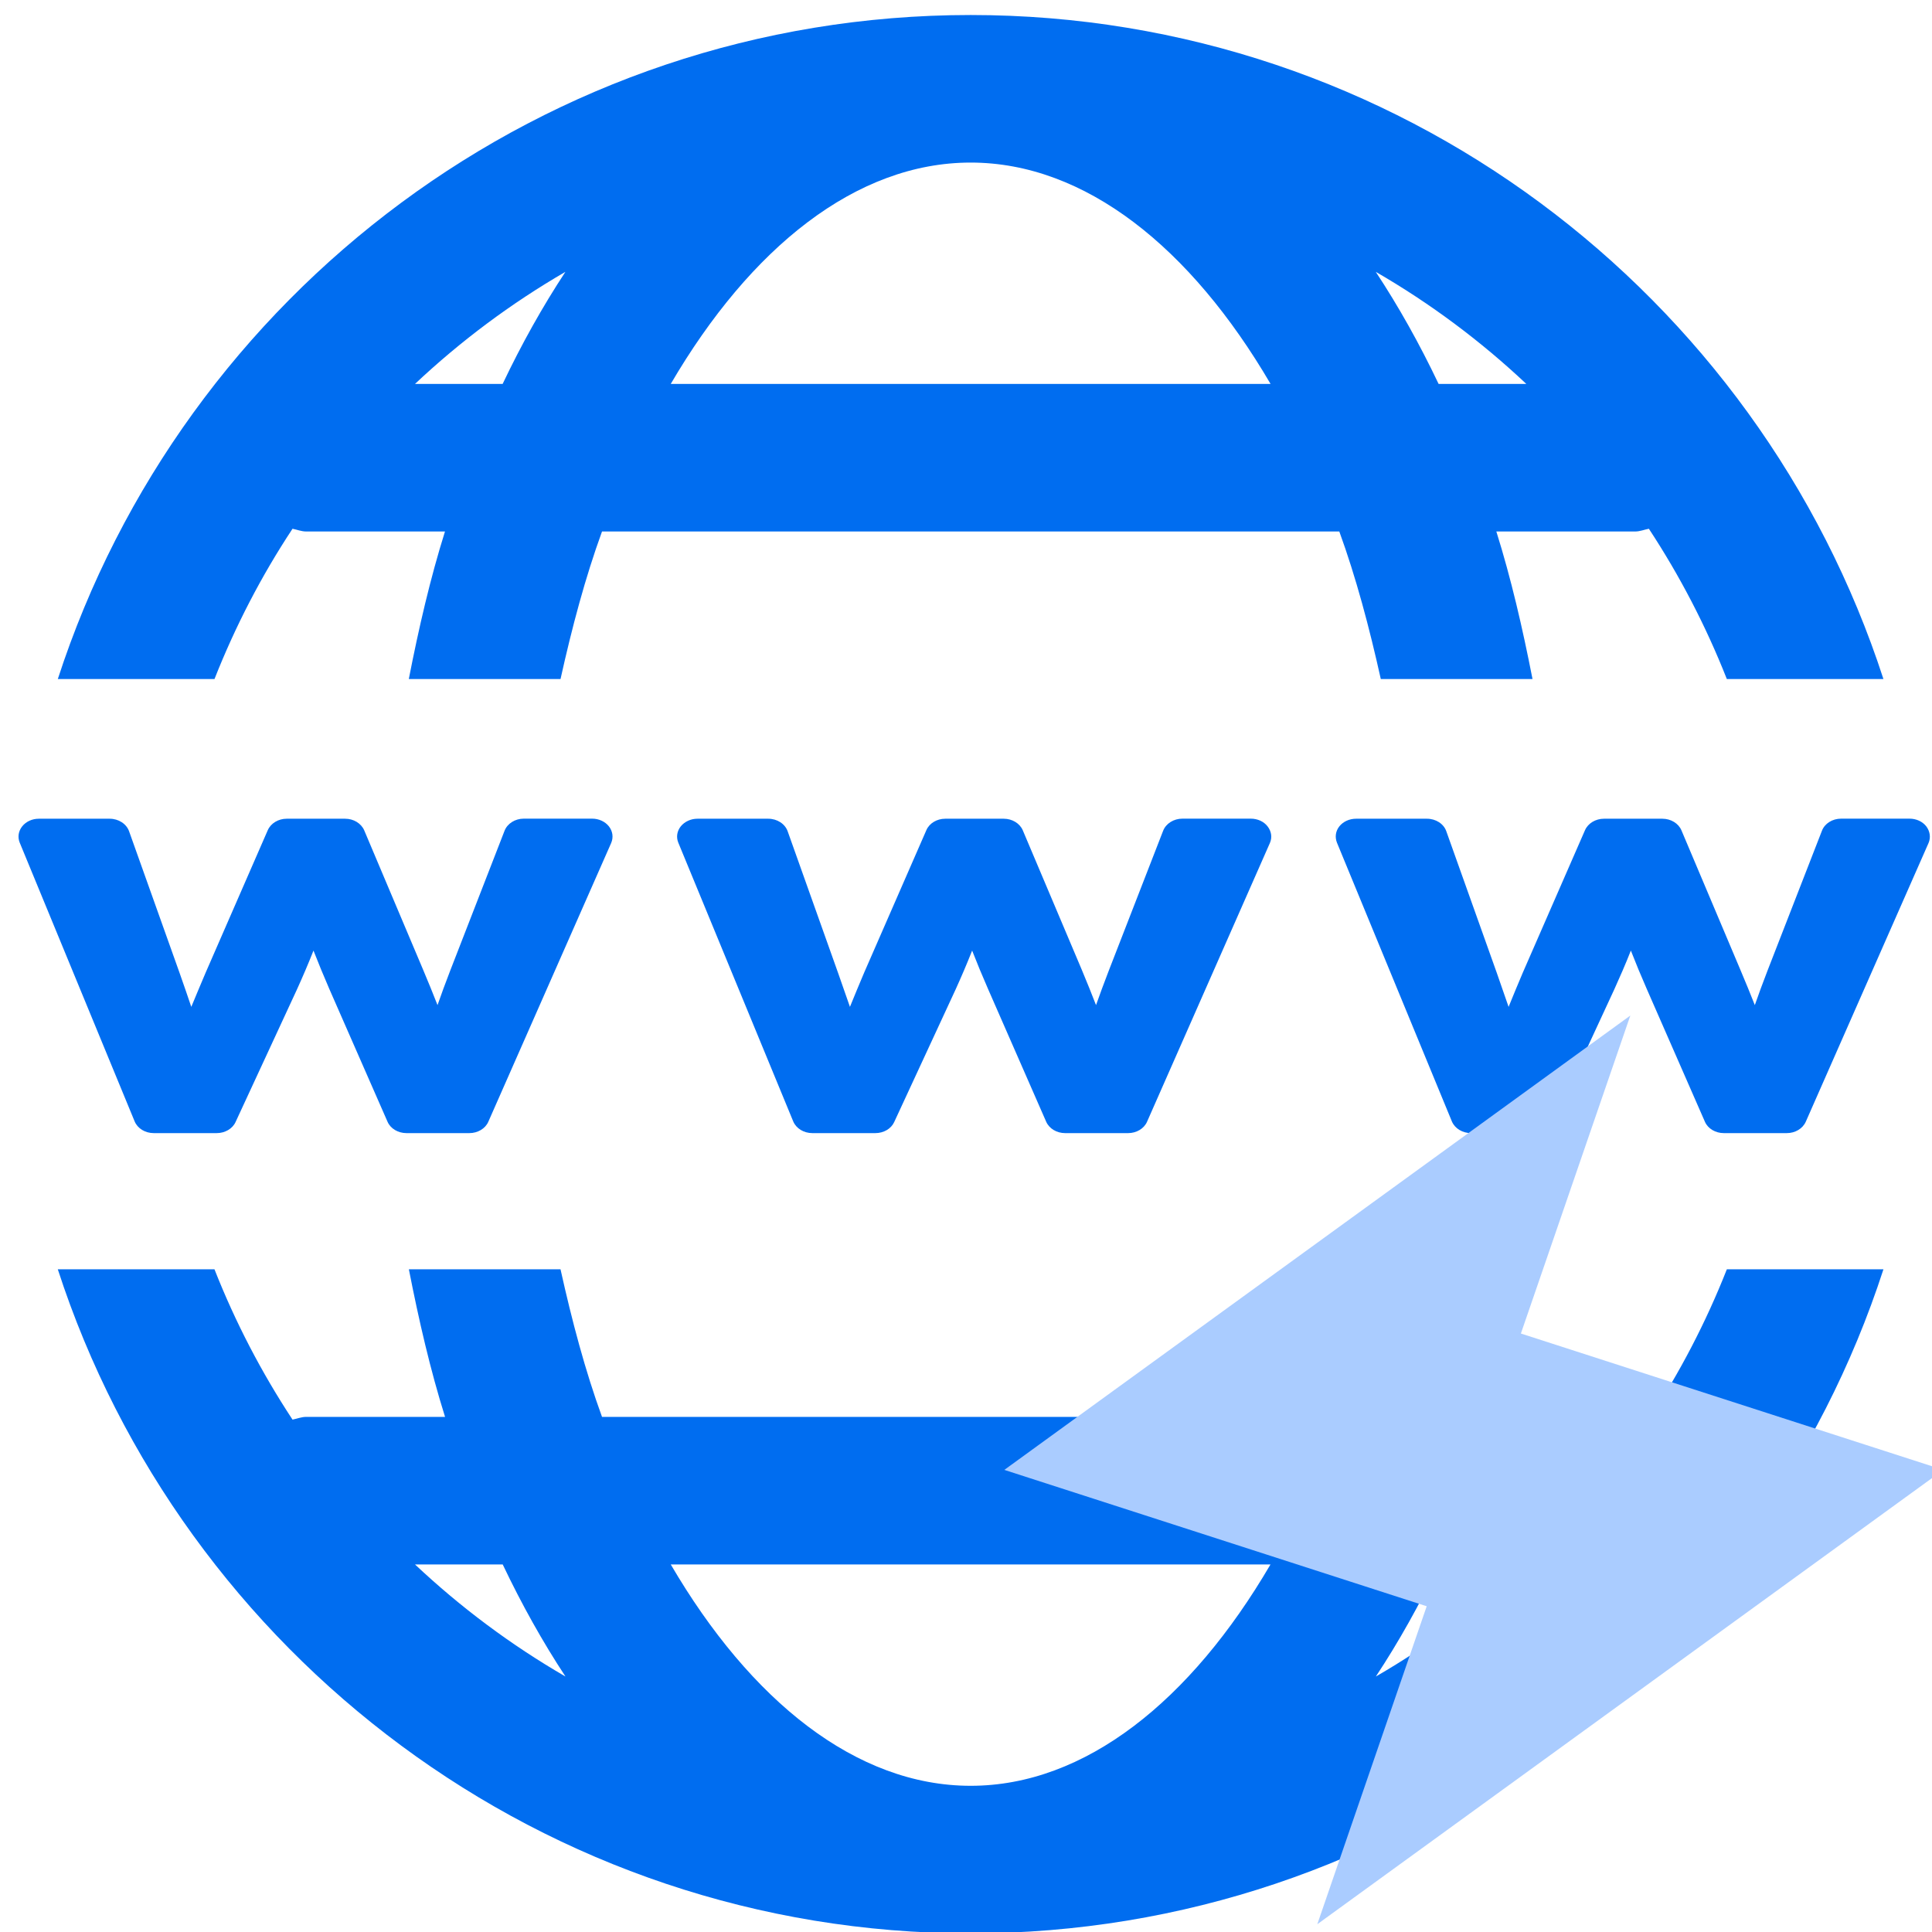
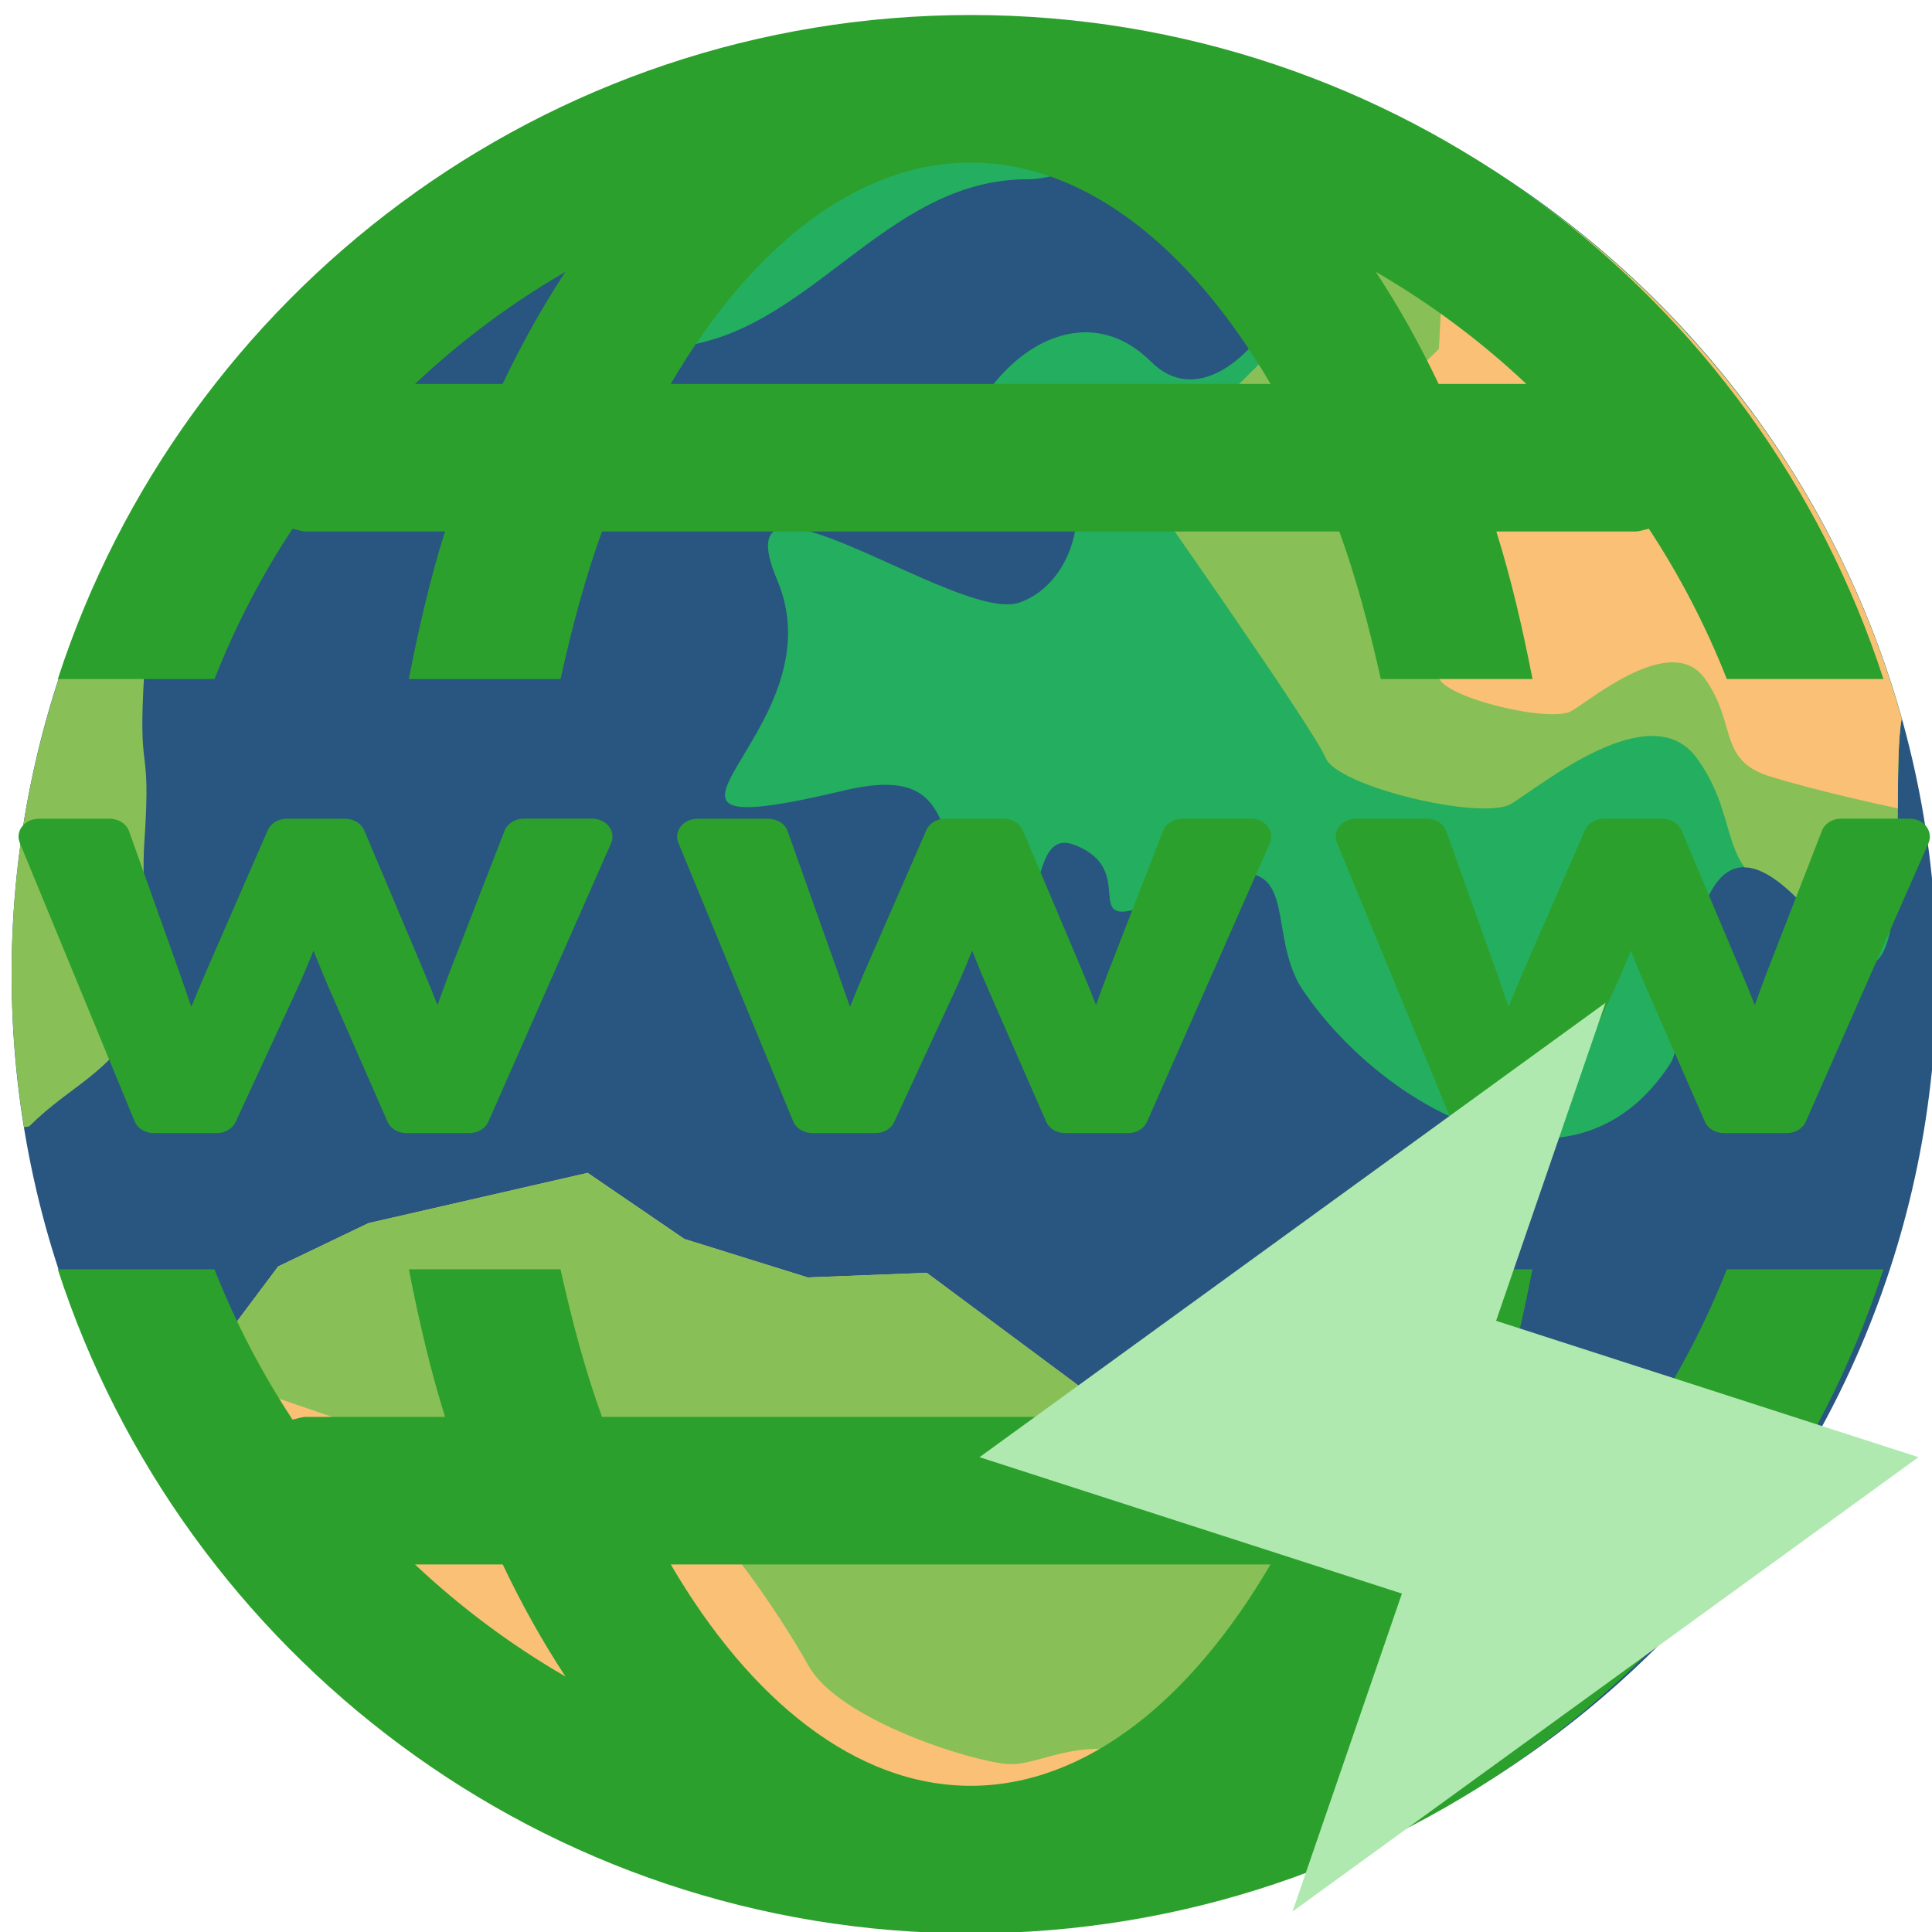
<svg xmlns="http://www.w3.org/2000/svg" viewBox="0 0 48 48" id="svg2" version="1.1">
  <defs id="defs4">
-     <linearGradient x1="-324.94" y1="649.74" x2="-328.21" y2="307.75" gradientUnits="userSpaceOnUse" id="linearGradient6">
+     <linearGradient gradientUnits="userSpaceOnUse" y2="307.75" x2="-328.21" y1="649.74" x1="-324.94" id="linearGradient6">
      <stop stop-color="#016ed4" id="stop8" />
      <stop offset="1" stop-color="#00b1ff" id="stop10" />
    </linearGradient>
-     <linearGradient gradientUnits="userSpaceOnUse" y2="516.48" x2="0" y1="546.93" id="1" gradientTransform="matrix(2.657109,0,0,2.660584,-1654.258,-2219.164)">
+     <linearGradient id="1" y1="546.93" x2="0" y2="516.48" gradientUnits="userSpaceOnUse" gradientTransform="matrix(2.657165,0,0,2.657165,-1654.269,-2216.818)">
      <stop stop-color="#187ced" id="stop13" />
      <stop offset="1" stop-color="#42d6fc" id="stop15" />
    </linearGradient>
-     <linearGradient gradientUnits="userSpaceOnUse" y2="517.8" x2="0" y1="545.8" id="linearGradient17">
+     <linearGradient y1="545.8" x2="0" y2="517.8" gradientUnits="userSpaceOnUse" id="linearGradient17">
      <stop stop-color="#3889e9" id="stop19" />
      <stop offset="1" stop-color="#5ea5fb" id="stop21" />
    </linearGradient>
-     <linearGradient gradientTransform="matrix(1.7992,0,0,1.794553,-4.828696,-4.715828)" gradientUnits="userSpaceOnUse" y2="2.32" x2="0" y1="29.505" id="0">
+     <linearGradient id="0" y1="29.505" x2="0" y2="2.32" gradientUnits="userSpaceOnUse" gradientTransform="matrix(1.799219,0,0,1.793399,-4.82211,-4.698986)">
      <stop stop-color="#0164c2" id="stop24" />
      <stop offset="1" stop-color="#00a9f3" id="stop26" />
    </linearGradient>
  </defs>
-   <g transform="matrix(1.834325,0,0,1.833116,0.3575884,0.3728818)" id="g3-4">
-     <path style="fill:#006df0" d="M 8.083,11.222 6.419,15 c -0.041,0.094 -0.144,0.154 -0.257,0.154 l -0.852,0 C 5.197,15.154 5.094,15.093 5.054,15 L 4.264,13.197 C 4.187,13.019 4.117,12.849 4.051,12.68 3.978,12.866 3.903,13.039 3.828,13.205 l -0.833,1.8 C 2.953,15.096 2.851,15.154 2.74,15.154 l -0.852,0 c -0.117,0 -0.219,-0.063 -0.259,-0.158 L 0.072,11.217 C 0.042,11.143 0.054,11.061 0.106,10.996 0.158,10.931 0.241,10.893 0.331,10.893 l 0.959,0 c 0.121,0 0.227,0.069 0.263,0.169 l 0.684,1.92 c 0.057,0.162 0.11,0.315 0.159,0.461 0.06,-0.146 0.125,-0.3 0.194,-0.463 l 0.842,-1.932 c 0.041,-0.093 0.143,-0.155 0.256,-0.155 l 0.792,0 c 0.115,0 0.217,0.063 0.258,0.157 l 0.798,1.89 c 0.072,0.17 0.136,0.329 0.195,0.479 0.049,-0.142 0.106,-0.296 0.171,-0.465 l 0.737,-1.898 c 0.038,-0.098 0.143,-0.164 0.26,-0.164 l 0.926,0 c 0.091,0 0.175,0.039 0.227,0.104 0.053,0.068 0.063,0.151 0.031,0.226 z m 8.922,0 L 15.341,15 c -0.041,0.094 -0.144,0.154 -0.256,0.154 l -0.854,0 c -0.113,0 -0.215,-0.061 -0.256,-0.154 l -0.789,-1.803 c -0.078,-0.178 -0.148,-0.348 -0.214,-0.517 -0.073,0.186 -0.148,0.359 -0.223,0.525 l -0.833,1.8 c -0.042,0.091 -0.143,0.149 -0.255,0.149 l -0.853,0 c -0.116,0 -0.219,-0.063 -0.259,-0.158 L 8.992,11.217 C 8.962,11.143 8.974,11.061 9.026,10.996 9.078,10.932 9.162,10.893 9.251,10.893 l 0.959,0 c 0.121,0 0.227,0.069 0.263,0.169 l 0.683,1.92 c 0.057,0.162 0.11,0.315 0.161,0.461 0.059,-0.146 0.123,-0.3 0.192,-0.463 l 0.843,-1.932 c 0.04,-0.093 0.142,-0.155 0.256,-0.155 l 0.792,0 c 0.115,0 0.218,0.063 0.258,0.157 l 0.799,1.89 c 0.071,0.17 0.135,0.329 0.193,0.479 0.051,-0.142 0.106,-0.296 0.172,-0.465 l 0.737,-1.898 c 0.038,-0.098 0.144,-0.164 0.261,-0.164 l 0.926,0 c 0.092,0 0.177,0.039 0.227,0.104 0.053,0.068 0.065,0.151 0.032,0.226 z m 8.921,0 L 24.263,15 c -0.042,0.094 -0.144,0.154 -0.257,0.154 l -0.853,0 C 23.04,15.154 22.937,15.093 22.897,15 L 22.108,13.197 C 22.03,13.019 21.96,12.849 21.894,12.68 c -0.073,0.186 -0.149,0.359 -0.224,0.525 l -0.833,1.8 c -0.042,0.091 -0.144,0.149 -0.255,0.149 l -0.852,0 c -0.117,0 -0.22,-0.063 -0.26,-0.158 l -1.557,-3.779 c -0.029,-0.074 -0.019,-0.156 0.033,-0.221 0.052,-0.065 0.136,-0.103 0.226,-0.103 l 0.96,0 c 0.121,0 0.227,0.069 0.262,0.169 l 0.684,1.92 c 0.057,0.162 0.11,0.315 0.16,0.461 0.059,-0.146 0.123,-0.3 0.192,-0.463 l 0.843,-1.932 c 0.041,-0.093 0.143,-0.155 0.257,-0.155 l 0.791,0 c 0.115,0 0.218,0.063 0.258,0.157 l 0.798,1.89 c 0.072,0.17 0.137,0.329 0.196,0.479 0.049,-0.142 0.106,-0.296 0.171,-0.465 l 0.738,-1.898 c 0.037,-0.098 0.142,-0.164 0.26,-0.164 l 0.926,0 c 0.092,0 0.176,0.039 0.227,0.104 0.051,0.068 0.063,0.151 0.031,0.226 z" id="path5-7" />
-     <g id="g7-2">
-       <path style="fill:#006df0" d="M 2.71,9 C 2.993,8.282 3.347,7.599 3.767,6.963 3.829,6.975 3.887,7 3.952,7 l 1.88,0 C 5.633,7.634 5.477,8.309 5.342,9 L 7.397,9 C 7.552,8.301 7.732,7.624 7.959,7 l 9.986,0 c 0.227,0.624 0.407,1.301 0.562,2 l 2.055,0 C 20.427,8.309 20.271,7.634 20.072,7 l 1.88,0 c 0.065,0 0.123,-0.025 0.186,-0.037 0.418,0.636 0.773,1.319 1.056,2.037 l 2.121,0 C 23.624,3.784 18.724,0 12.952,0 7.18,0 2.28,3.784 0.588,9 L 2.71,9 Z M 20.478,5 19.29,5 C 19.032,4.457 18.748,3.95 18.439,3.481 19.179,3.909 19.861,4.419 20.478,5 Z M 12.952,2 c 1.551,0 2.983,1.154 4.062,3 L 8.89,5 C 9.969,3.154 11.401,2 12.952,2 Z M 7.463,3.481 C 7.155,3.95 6.871,4.457 6.613,5 L 5.426,5 C 6.043,4.419 6.725,3.909 7.463,3.481 Z" id="path9-1" />
-       <path style="fill:#006df0" d="m 23.194,17 c -0.283,0.719 -0.638,1.4 -1.057,2.037 C 22.075,19.025 22.017,19 21.952,19 l -1.881,0 c 0.199,-0.634 0.355,-1.309 0.49,-2 l -2.055,0 c -0.154,0.699 -0.335,1.377 -0.562,2 L 7.959,19 C 7.732,18.377 7.552,17.699 7.397,17 l -2.054,0 c 0.135,0.691 0.291,1.366 0.49,2 L 3.952,19 C 3.887,19 3.829,19.025 3.767,19.037 3.348,18.4 2.993,17.719 2.71,17 l -2.122,0 c 1.692,5.216 6.592,9 12.364,9 5.772,0 10.672,-3.784 12.363,-9 l -2.121,0 z m -17.768,4 1.188,0 c 0.258,0.543 0.542,1.051 0.85,1.519 C 6.725,22.091 6.043,21.581 5.426,21 Z m 7.526,3 C 11.401,24 9.969,22.846 8.89,21 l 8.123,0 c -1.078,1.846 -2.51,3 -4.061,3 z M 18.44,22.519 C 18.749,22.051 19.033,21.543 19.291,21 l 1.188,0 c -0.618,0.581 -1.3,1.091 -2.039,1.519 z" id="path11-7" />
+   <g id="g3" transform="matrix(0.8246639,0,0,0.8176505,0.2881353,0.4915255)">
+     <circle style="fill:#285680" cx="29" cy="29" r="29" id="circle5" />
+     <g id="g7">
+       <path style="fill:#24ae5f" d="m 29,0 c -4.03,0 -7.866,0.823 -11.353,2.308 -0.159,0.949 -0.952,2.57 -0.928,3.087 0.112,0.022 7.373,-7.4 6.472,-2.39 -0.581,3.225 -6.516,3.206 -6.261,6.453 6.236,2.445 8.411,-4.642 13.708,-4.613 1.767,0.01 6.292,-2.784 7.155,-2.215 3.496,2.303 -0.799,10.467 -3.474,7.75 -2.572,-2.572 -6.242,0.901 -6.077,4.912 1.337,0.06 1.908,-3.796 3.11,-2.51 1.324,1.417 0.846,4.27 -0.986,4.925 -1.844,0.659 -9.077,-4.89 -7.3,-0.684 1.954,4.668 -5.854,8.275 2.028,6.393 3.716,-0.891 2.481,1.937 4.234,3.286 2.088,1.603 1.164,-2.214 2.686,-1.633 2.215,0.857 -0.381,3.065 3.088,1.462 4.069,-1.856 2.54,1.038 3.786,2.93 2.336,3.532 8.077,6.922 11.086,2.254 0.709,-1.101 0.254,-9.807 4.72,-3.967 2.836,3.71 1.863,-4.383 2.247,-6.509 C 53.547,8.993 42.327,0 29,0 Z" id="path9" />
+     </g>
+     <path style="fill:#fac176" d="m 32.919,42.082 -5.348,-4.008 -3.585,0.141 -3.719,-1.17 -2.911,-2.007 -6.603,1.526 L 8.03,37.881 5,41.963 6.072,46.747 c 0.306,0.395 0.623,0.782 0.949,1.161 l 5.608,2.618 3.785,0.511 2.252,4.622 0.068,0.465 C 21.926,57.333 25.385,58 29,58 c 2.494,0 4.914,-0.315 7.224,-0.908 l 0.761,-4.544 3.459,-2.807 1.437,-4.481 -7.222,-0.03 -1.74,-3.148 z" id="path11" />
+     <path style="fill:#88c057" d="m 0.375,33.647 c 0.138,-0.012 0.156,-0.024 0.168,-0.036 1.297,-1.296 2.377,-1.513 3.458,-3.458 1.081,-1.945 -0.216,-1.945 0,-5.187 0.216,-3.242 -0.216,-1.729 0,-5.187 C 4.079,18.535 3.948,17.851 2.436,17.362 0.873,20.926 0,24.86 0,29 c 0,1.582 0.131,3.133 0.375,4.647 z" id="path13" />
+     <path style="fill:#fac176" d="M 30,53 C 28.917,52.917 24.917,51.667 24,50 23.083,48.333 21.083,45.5 21,46 20.943,46.34 11.889,43.257 5.669,41.062 L 5,41.963 6.072,46.747 c 0.306,0.395 0.623,0.782 0.949,1.161 l 5.608,2.618 3.785,0.511 2.252,4.622 0.068,0.465 C 21.926,57.333 25.385,58 29,58 c 2.494,0 4.914,-0.315 7.224,-0.908 l 0.577,-3.445 C 36.292,53.488 35.705,53.278 35,53 c -2.75,-1.083 -3.917,0.083 -5,0 z" id="path15" />
+     <path style="fill:#88c057" d="m 40.444,49.741 1.437,-4.481 -7.222,-0.03 -1.741,-3.148 -5.348,-4.008 -3.585,0.141 -3.719,-1.17 -2.911,-2.007 -6.603,1.526 -2.722,1.317 -2.361,3.18 C 11.889,43.257 20.943,46.34 21,46 c 0.083,-0.5 2.083,2.333 3,4 0.917,1.667 4.917,2.917 6,3 1.083,0.083 2.25,-1.083 5,0 0.705,0.278 1.292,0.488 1.801,0.647 l 0.184,-1.099 3.459,-2.807 z" id="path17" />
+     <path style="fill:#88c057" d="m 39.925,2.153 c -0.194,3.66 -0.337,6.305 -0.337,6.305 L 34,14.046 c 0,0 5.238,7.508 5.588,8.381 0.349,0.873 4.714,1.921 5.588,1.397 0.873,-0.524 4.191,-3.318 5.588,-1.397 0.972,1.337 0.847,2.504 1.445,3.325 0.412,0.006 0.927,0.283 1.569,0.93 0.908,0.272 1.943,0.539 2.865,0.762 0.306,-1.79 0.079,-4.983 0.299,-6.205 -2.41,-8.69 -8.77,-15.723 -17.017,-19.086 z" id="path19" />
+     <path style="fill:#fac176" d="M 43.33,3.806 C 43.148,7.26 43,10 43,10 l -4,4 c 0,0 3.75,5.375 4,6 0.25,0.625 3.375,1.375 4,1 0.625,-0.375 3,-2.375 4,-1 1,1.375 0.375,2.5 2,3 1.373,0.423 3.267,0.842 3.825,0.962 0.008,-1.112 0.011,-2.141 0.116,-2.723 C 54.876,13.787 49.903,7.555 43.33,3.806 Z" id="path21" />
+   </g>
+   <g transform="matrix(1.834325,0,0,1.833116,0.3575895,0.3728822)" id="g3-4" style="fill:#2ca02c">
+     <path style="fill:#2ca02c" d="M 8.083,11.222 6.419,15 c -0.041,0.094 -0.144,0.154 -0.257,0.154 l -0.852,0 C 5.197,15.154 5.094,15.093 5.054,15 L 4.264,13.197 C 4.187,13.019 4.117,12.849 4.051,12.68 3.978,12.866 3.903,13.039 3.828,13.205 l -0.833,1.8 C 2.953,15.096 2.851,15.154 2.74,15.154 l -0.852,0 c -0.117,0 -0.219,-0.063 -0.259,-0.158 L 0.072,11.217 C 0.042,11.143 0.054,11.061 0.106,10.996 0.158,10.931 0.241,10.893 0.331,10.893 l 0.959,0 c 0.121,0 0.227,0.069 0.263,0.169 l 0.684,1.92 c 0.057,0.162 0.11,0.315 0.159,0.461 0.06,-0.146 0.125,-0.3 0.194,-0.463 l 0.842,-1.932 c 0.041,-0.093 0.143,-0.155 0.256,-0.155 l 0.792,0 c 0.115,0 0.217,0.063 0.258,0.157 l 0.798,1.89 c 0.072,0.17 0.136,0.329 0.195,0.479 0.049,-0.142 0.106,-0.296 0.171,-0.465 l 0.737,-1.898 c 0.038,-0.098 0.143,-0.164 0.26,-0.164 l 0.926,0 c 0.091,0 0.175,0.039 0.227,0.104 0.053,0.068 0.063,0.151 0.031,0.226 z m 8.922,0 L 15.341,15 c -0.041,0.094 -0.144,0.154 -0.256,0.154 l -0.854,0 c -0.113,0 -0.215,-0.061 -0.256,-0.154 l -0.789,-1.803 c -0.078,-0.178 -0.148,-0.348 -0.214,-0.517 -0.073,0.186 -0.148,0.359 -0.223,0.525 l -0.833,1.8 c -0.042,0.091 -0.143,0.149 -0.255,0.149 l -0.853,0 c -0.116,0 -0.219,-0.063 -0.259,-0.158 L 8.992,11.217 C 8.962,11.143 8.974,11.061 9.026,10.996 9.078,10.932 9.162,10.893 9.251,10.893 l 0.959,0 c 0.121,0 0.227,0.069 0.263,0.169 l 0.683,1.92 c 0.057,0.162 0.11,0.315 0.161,0.461 0.059,-0.146 0.123,-0.3 0.192,-0.463 l 0.843,-1.932 c 0.04,-0.093 0.142,-0.155 0.256,-0.155 l 0.792,0 c 0.115,0 0.218,0.063 0.258,0.157 l 0.799,1.89 c 0.071,0.17 0.135,0.329 0.193,0.479 0.051,-0.142 0.106,-0.296 0.172,-0.465 l 0.737,-1.898 c 0.038,-0.098 0.144,-0.164 0.261,-0.164 l 0.926,0 c 0.092,0 0.177,0.039 0.227,0.104 0.053,0.068 0.065,0.151 0.032,0.226 z m 8.921,0 L 24.263,15 c -0.042,0.094 -0.144,0.154 -0.257,0.154 l -0.853,0 C 23.04,15.154 22.937,15.093 22.897,15 L 22.108,13.197 C 22.03,13.019 21.96,12.849 21.894,12.68 c -0.073,0.186 -0.149,0.359 -0.224,0.525 l -0.833,1.8 c -0.042,0.091 -0.144,0.149 -0.255,0.149 l -0.852,0 c -0.117,0 -0.22,-0.063 -0.26,-0.158 l -1.557,-3.779 c -0.029,-0.074 -0.019,-0.156 0.033,-0.221 0.052,-0.065 0.136,-0.103 0.226,-0.103 l 0.96,0 c 0.121,0 0.227,0.069 0.262,0.169 l 0.684,1.92 c 0.057,0.162 0.11,0.315 0.16,0.461 0.059,-0.146 0.123,-0.3 0.192,-0.463 l 0.843,-1.932 c 0.041,-0.093 0.143,-0.155 0.257,-0.155 l 0.791,0 c 0.115,0 0.218,0.063 0.258,0.157 l 0.798,1.89 c 0.072,0.17 0.137,0.329 0.196,0.479 0.049,-0.142 0.106,-0.296 0.171,-0.465 l 0.738,-1.898 c 0.037,-0.098 0.142,-0.164 0.26,-0.164 l 0.926,0 c 0.092,0 0.176,0.039 0.227,0.104 0.051,0.068 0.063,0.151 0.031,0.226 z" id="path5-7" />
+     <g id="g7-2" style="fill:#2ca02c">
+       <path style="fill:#2ca02c" d="M 2.71,9 C 2.993,8.282 3.347,7.599 3.767,6.963 3.829,6.975 3.887,7 3.952,7 l 1.88,0 C 5.633,7.634 5.477,8.309 5.342,9 L 7.397,9 C 7.552,8.301 7.732,7.624 7.959,7 l 9.986,0 c 0.227,0.624 0.407,1.301 0.562,2 l 2.055,0 C 20.427,8.309 20.271,7.634 20.072,7 l 1.88,0 c 0.065,0 0.123,-0.025 0.186,-0.037 0.418,0.636 0.773,1.319 1.056,2.037 l 2.121,0 C 23.624,3.784 18.724,0 12.952,0 7.18,0 2.28,3.784 0.588,9 L 2.71,9 Z M 20.478,5 19.29,5 C 19.032,4.457 18.748,3.95 18.439,3.481 19.179,3.909 19.861,4.419 20.478,5 Z M 12.952,2 c 1.551,0 2.983,1.154 4.062,3 L 8.89,5 C 9.969,3.154 11.401,2 12.952,2 Z M 7.463,3.481 C 7.155,3.95 6.871,4.457 6.613,5 L 5.426,5 C 6.043,4.419 6.725,3.909 7.463,3.481 Z" id="path9-1" />
+       <path style="fill:#2ca02c" d="m 23.194,17 c -0.283,0.719 -0.638,1.4 -1.057,2.037 C 22.075,19.025 22.017,19 21.952,19 l -1.881,0 c 0.199,-0.634 0.355,-1.309 0.49,-2 l -2.055,0 c -0.154,0.699 -0.335,1.377 -0.562,2 L 7.959,19 C 7.732,18.377 7.552,17.699 7.397,17 l -2.054,0 c 0.135,0.691 0.291,1.366 0.49,2 L 3.952,19 C 3.887,19 3.829,19.025 3.767,19.037 3.348,18.4 2.993,17.719 2.71,17 l -2.122,0 c 1.692,5.216 6.592,9 12.364,9 5.772,0 10.672,-3.784 12.363,-9 l -2.121,0 z m -17.768,4 1.188,0 c 0.258,0.543 0.542,1.051 0.85,1.519 C 6.725,22.091 6.043,21.581 5.426,21 Z m 7.526,3 C 11.401,24 9.969,22.846 8.89,21 l 8.123,0 c -1.078,1.846 -2.51,3 -4.061,3 z M 18.44,22.519 C 18.749,22.051 19.033,21.543 19.291,21 l 1.188,0 c -0.618,0.581 -1.3,1.091 -2.039,1.519 z" id="path11-7" />
    </g>
  </g>
-   <path style="fill:#aaccff;fill-opacity:1" id="path36" d="M 40.505,25.231 24.952,36.519 35.446,39.907 32.728,47.807 48.281,36.519 37.786,33.131 Z" />
+   <path style="fill:#afe9af;fill-opacity:1" id="path36" d="M 39.888,24.915 24.336,36.203 34.83,39.592 32.112,47.492 47.664,36.203 37.17,32.815 Z" />
</svg>
